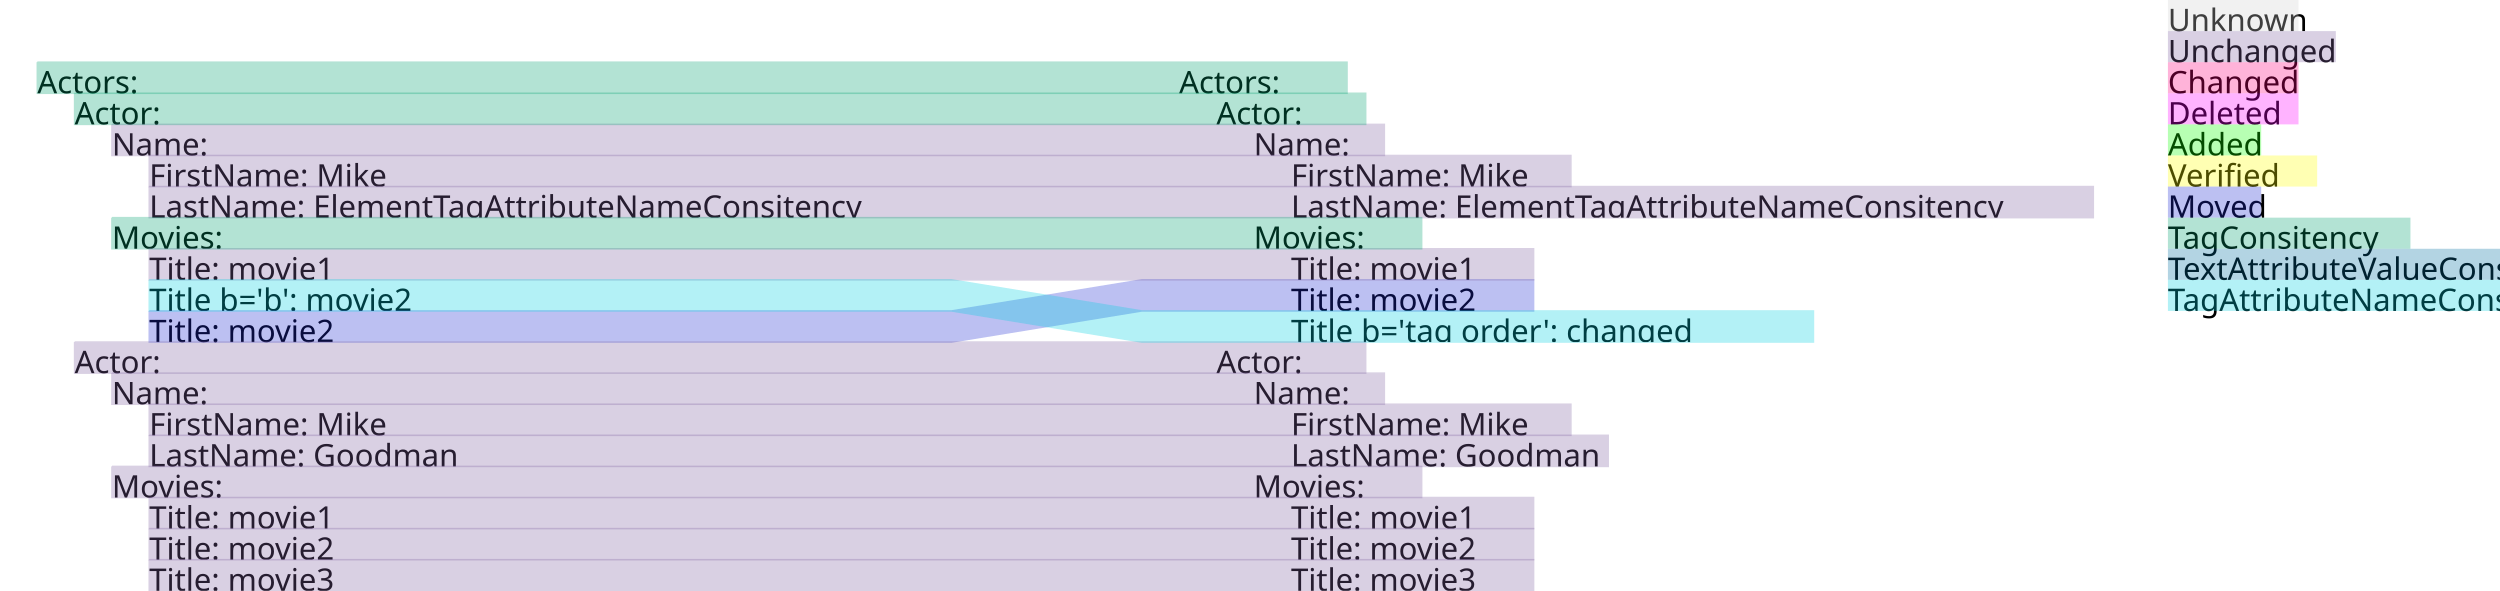
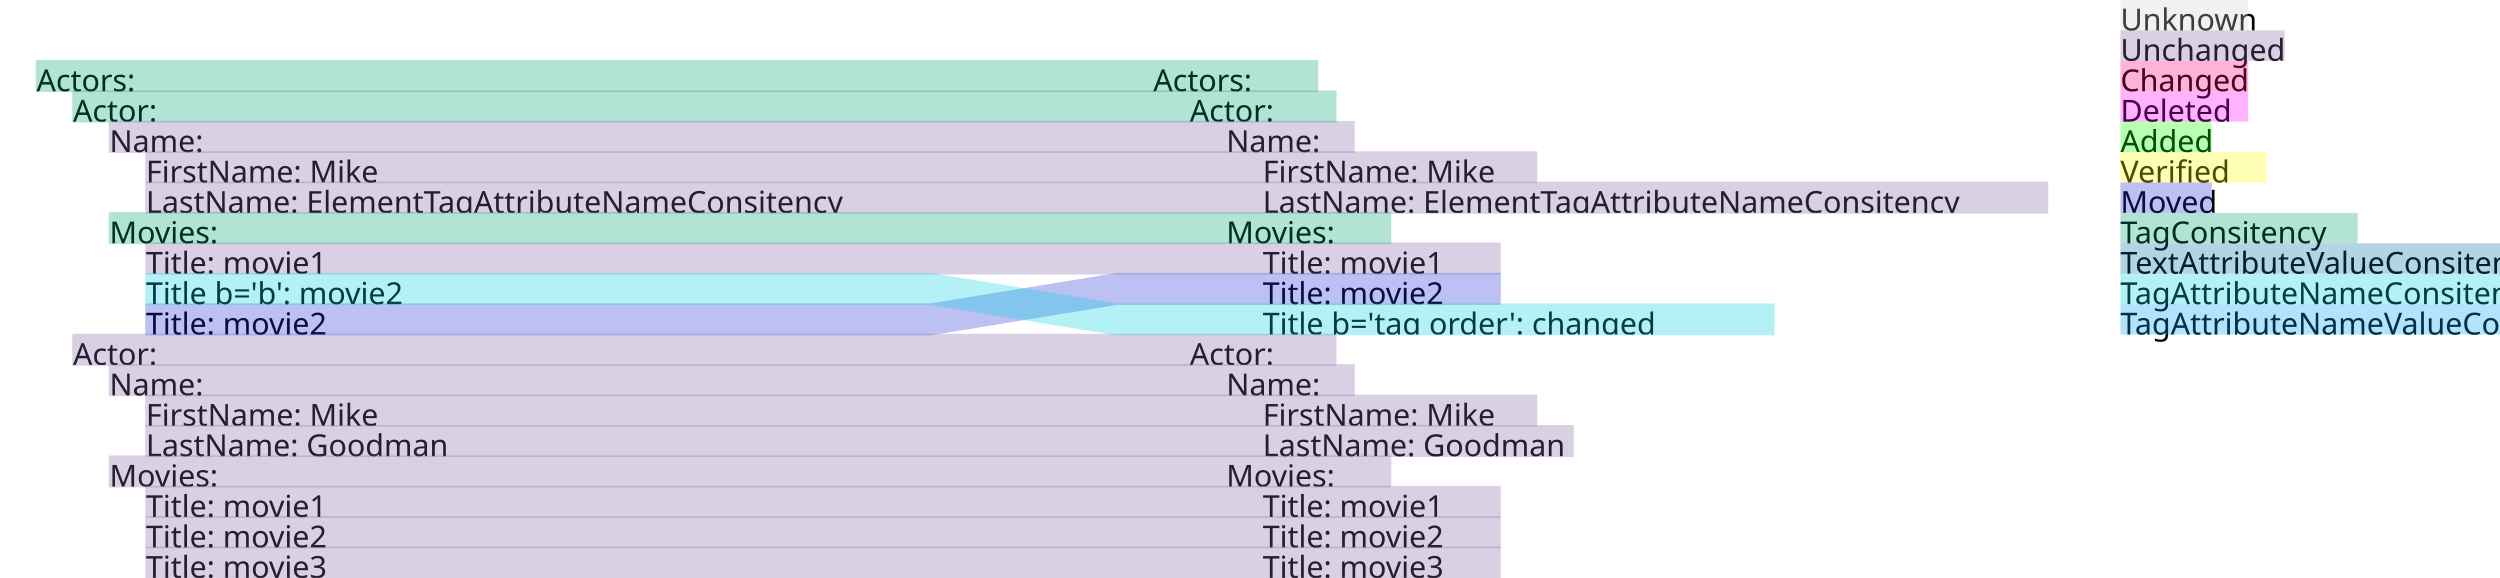
- <svg xmlns="http://www.w3.org/2000/svg" baseProfile="full" height="190.0" version="1.1" viewBox="0,0,804.0,190.0" width="804.0">
+ <svg xmlns="http://www.w3.org/2000/svg" baseProfile="full" height="190.0" version="1.1" viewBox="0,0,822.0,190.0" width="822.0">
  <defs />
  <svg baseProfile="full" height="100%" version="1.1" width="100%" x="0" y="0">
    <defs />
    <svg height="10.0" viewBox="0,0,54.0,10.0" width="54.0" x="12.0" y="20.0">
      <defs />
      <text font-family="Lucida Console" font-size="10" x="0" y="0">
        <tspan fill="black" x="0" y="10.0">Actors:  
</tspan>
      </text>
    </svg>
    <svg height="10.0" viewBox="0,0,48.0,10.0" width="48.0" x="24.0" y="30.0">
      <defs />
      <text font-family="Lucida Console" font-size="10" x="0" y="0">
        <tspan fill="black" x="0" y="10.0">Actor:  
</tspan>
      </text>
    </svg>
    <svg height="10.0" viewBox="0,0,42.0,10.0" width="42.0" x="36.0" y="40.0">
      <defs />
      <text font-family="Lucida Console" font-size="10" x="0" y="0">
        <tspan fill="black" x="0" y="10.0">Name:  
</tspan>
      </text>
    </svg>
    <svg height="10.0" viewBox="0,0,90.0,10.0" width="90.0" x="48.0" y="50.0">
      <defs />
      <text font-family="Lucida Console" font-size="10" x="0" y="0">
        <tspan fill="black" x="0" y="10.0">FirstName: Mike</tspan>
      </text>
    </svg>
    <svg height="10.0" viewBox="0,0,258.0,10.0" width="258.0" x="48.0" y="60.0">
      <defs />
      <text font-family="Lucida Console" font-size="10" x="0" y="0">
        <tspan fill="black" x="0" y="10.0">LastName: ElementTagAttributeNameConsitency</tspan>
      </text>
    </svg>
    <svg height="10.0" viewBox="0,0,54.0,10.0" width="54.0" x="36.0" y="70.0">
      <defs />
      <text font-family="Lucida Console" font-size="10" x="0" y="0">
        <tspan fill="black" x="0" y="10.0">Movies:  
</tspan>
      </text>
    </svg>
    <svg height="10.0" viewBox="0,0,78.0,10.0" width="78.0" x="48.0" y="80.0">
      <defs />
      <text font-family="Lucida Console" font-size="10" x="0" y="0">
        <tspan fill="black" x="0" y="10.0">Title: 
movie1
</tspan>
      </text>
    </svg>
    <svg height="10.0" viewBox="0,0,114.0,10.0" width="114.0" x="48.0" y="90.0">
      <defs />
      <text font-family="Lucida Console" font-size="10" x="0" y="0">
        <tspan fill="black" x="0" y="10.0">Title b='b': movie2</tspan>
      </text>
    </svg>
    <svg height="10.0" viewBox="0,0,78.0,10.0" width="78.0" x="48.0" y="100.0">
      <defs />
      <text font-family="Lucida Console" font-size="10" x="0" y="0">
        <tspan fill="black" x="0" y="10.0">Title: movie2</tspan>
      </text>
    </svg>
    <svg height="10.0" viewBox="0,0,48.0,10.0" width="48.0" x="24.0" y="110.0">
      <defs />
      <text font-family="Lucida Console" font-size="10" x="0" y="0">
        <tspan fill="black" x="0" y="10.0">Actor:  
</tspan>
      </text>
    </svg>
    <svg height="10.0" viewBox="0,0,42.0,10.0" width="42.0" x="36.0" y="120.0">
      <defs />
      <text font-family="Lucida Console" font-size="10" x="0" y="0">
        <tspan fill="black" x="0" y="10.0">Name:  
</tspan>
      </text>
    </svg>
    <svg height="10.0" viewBox="0,0,90.0,10.0" width="90.0" x="48.0" y="130.0">
      <defs />
      <text font-family="Lucida Console" font-size="10" x="0" y="0">
        <tspan fill="black" x="0" y="10.0">FirstName: 
Mike
</tspan>
      </text>
    </svg>
    <svg height="10.0" viewBox="0,0,102.0,10.0" width="102.0" x="48.0" y="140.0">
      <defs />
      <text font-family="Lucida Console" font-size="10" x="0" y="0">
        <tspan fill="black" x="0" y="10.0">LastName: Goodman</tspan>
      </text>
    </svg>
    <svg height="10.0" viewBox="0,0,54.0,10.0" width="54.0" x="36.0" y="150.0">
      <defs />
      <text font-family="Lucida Console" font-size="10" x="0" y="0">
        <tspan fill="black" x="0" y="10.0">Movies:  
</tspan>
      </text>
    </svg>
    <svg height="10.0" viewBox="0,0,78.0,10.0" width="78.0" x="48.0" y="160.0">
      <defs />
      <text font-family="Lucida Console" font-size="10" x="0" y="0">
        <tspan fill="black" x="0" y="10.0">Title: movie1</tspan>
      </text>
    </svg>
    <svg height="10.0" viewBox="0,0,78.0,10.0" width="78.0" x="48.0" y="170.0">
      <defs />
      <text font-family="Lucida Console" font-size="10" x="0" y="0">
        <tspan fill="black" x="0" y="10.0">Title: movie2</tspan>
      </text>
    </svg>
    <svg height="10.0" viewBox="0,0,78.0,10.0" width="78.0" x="48.0" y="180.0">
      <defs />
      <text font-family="Lucida Console" font-size="10" x="0" y="0">
        <tspan fill="black" x="0" y="10.0">Title: movie3</tspan>
      </text>
    </svg>
  </svg>
  <svg baseProfile="full" height="100%" version="1.1" width="100%" x="367.2" y="0">
    <defs />
    <svg height="10.0" viewBox="0,0,54.0,10.0" width="54.0" x="12.0" y="20.0">
      <defs />
      <text font-family="Lucida Console" font-size="10" x="0" y="0">
        <tspan fill="black" x="0" y="10.0">Actors:  
</tspan>
      </text>
    </svg>
    <svg height="10.0" viewBox="0,0,48.0,10.0" width="48.0" x="24.0" y="30.0">
      <defs />
      <text font-family="Lucida Console" font-size="10" x="0" y="0">
        <tspan fill="black" x="0" y="10.0">Actor:  
</tspan>
      </text>
    </svg>
    <svg height="10.0" viewBox="0,0,42.0,10.0" width="42.0" x="36.0" y="40.0">
      <defs />
      <text font-family="Lucida Console" font-size="10" x="0" y="0">
        <tspan fill="black" x="0" y="10.0">Name:  
</tspan>
      </text>
    </svg>
    <svg height="10.0" viewBox="0,0,90.0,10.0" width="90.0" x="48.0" y="50.0">
      <defs />
      <text font-family="Lucida Console" font-size="10" x="0" y="0">
        <tspan fill="black" x="0" y="10.0">FirstName: Mike</tspan>
      </text>
    </svg>
    <svg height="10.0" viewBox="0,0,258.0,10.0" width="258.0" x="48.0" y="60.0">
      <defs />
      <text font-family="Lucida Console" font-size="10" x="0" y="0">
        <tspan fill="black" x="0" y="10.0">LastName: ElementTagAttributeNameConsitency</tspan>
      </text>
    </svg>
    <svg height="10.0" viewBox="0,0,54.0,10.0" width="54.0" x="36.0" y="70.0">
      <defs />
      <text font-family="Lucida Console" font-size="10" x="0" y="0">
        <tspan fill="black" x="0" y="10.0">Movies:  
</tspan>
      </text>
    </svg>
    <svg height="10.0" viewBox="0,0,78.0,10.0" width="78.0" x="48.0" y="80.0">
      <defs />
      <text font-family="Lucida Console" font-size="10" x="0" y="0">
        <tspan fill="black" x="0" y="10.0">Title: 
movie1
</tspan>
      </text>
    </svg>
    <svg height="10.0" viewBox="0,0,78.0,10.0" width="78.0" x="48.0" y="90.0">
      <defs />
      <text font-family="Lucida Console" font-size="10" x="0" y="0">
        <tspan fill="black" x="0" y="10.0">Title: movie2</tspan>
      </text>
    </svg>
    <svg height="10.0" viewBox="0,0,168.0,10.0" width="168.0" x="48.0" y="100.0">
      <defs />
      <text font-family="Lucida Console" font-size="10" x="0" y="0">
        <tspan fill="black" x="0" y="10.0">Title b='tag order': changed</tspan>
      </text>
    </svg>
    <svg height="10.0" viewBox="0,0,48.0,10.0" width="48.0" x="24.0" y="110.0">
      <defs />
      <text font-family="Lucida Console" font-size="10" x="0" y="0">
        <tspan fill="black" x="0" y="10.0">Actor:  
</tspan>
      </text>
    </svg>
    <svg height="10.0" viewBox="0,0,42.0,10.0" width="42.0" x="36.0" y="120.0">
      <defs />
      <text font-family="Lucida Console" font-size="10" x="0" y="0">
        <tspan fill="black" x="0" y="10.0">Name:  
</tspan>
      </text>
    </svg>
    <svg height="10.0" viewBox="0,0,90.0,10.0" width="90.0" x="48.0" y="130.0">
      <defs />
      <text font-family="Lucida Console" font-size="10" x="0" y="0">
        <tspan fill="black" x="0" y="10.0">FirstName: 
Mike
</tspan>
      </text>
    </svg>
    <svg height="10.0" viewBox="0,0,102.0,10.0" width="102.0" x="48.0" y="140.0">
      <defs />
      <text font-family="Lucida Console" font-size="10" x="0" y="0">
        <tspan fill="black" x="0" y="10.0">LastName: Goodman</tspan>
      </text>
    </svg>
    <svg height="10.0" viewBox="0,0,54.0,10.0" width="54.0" x="36.0" y="150.0">
      <defs />
      <text font-family="Lucida Console" font-size="10" x="0" y="0">
        <tspan fill="black" x="0" y="10.0">Movies:  
</tspan>
      </text>
    </svg>
    <svg height="10.0" viewBox="0,0,78.0,10.0" width="78.0" x="48.0" y="160.0">
      <defs />
      <text font-family="Lucida Console" font-size="10" x="0" y="0">
        <tspan fill="black" x="0" y="10.0">Title: movie1</tspan>
      </text>
    </svg>
    <svg height="10.0" viewBox="0,0,78.0,10.0" width="78.0" x="48.0" y="170.0">
      <defs />
      <text font-family="Lucida Console" font-size="10" x="0" y="0">
        <tspan fill="black" x="0" y="10.0">Title: movie2</tspan>
      </text>
    </svg>
    <svg height="10.0" viewBox="0,0,78.0,10.0" width="78.0" x="48.0" y="180.0">
      <defs />
      <text font-family="Lucida Console" font-size="10" x="0" y="0">
        <tspan fill="black" x="0" y="10.0">Title: movie3</tspan>
      </text>
    </svg>
  </svg>
  <svg baseProfile="full" height="100%" version="1.1" width="100%" x="673.2" y="0">
    <defs />
    <text fill="rgb(0,0,0)" font-family="Lucida Console" font-size="10" x="24.0" y="10.0">Unknown</text>
    <rect fill="rgb(208,208,208)" height="10.0" opacity="0.3" width="42.0" x="24.0" y="0.0" />
    <text fill="rgb(0,0,0)" font-family="Lucida Console" font-size="10" x="24.0" y="20.0">Unchanged</text>
    <rect fill="rgb(126,98,161)" height="10.0" opacity="0.3" width="54.0" x="24.0" y="10.0" />
    <text fill="rgb(0,0,0)" font-family="Lucida Console" font-size="10" x="24.0" y="30.0">Changed</text>
    <rect fill="rgb(255,0,128)" height="10.0" opacity="0.3" width="42.0" x="24.0" y="20.0" />
    <text fill="rgb(0,0,0)" font-family="Lucida Console" font-size="10" x="24.0" y="40.0">Deleted</text>
    <rect fill="rgb(255,0,255)" height="10.0" opacity="0.3" width="42.0" x="24.0" y="30.0" />
    <text fill="rgb(0,0,0)" font-family="Lucida Console" font-size="10" x="24.0" y="50.0">Added</text>
    <rect fill="rgb(15,255,0)" height="10.0" opacity="0.3" width="30.0" x="24.0" y="40.0" />
    <text fill="rgb(0,0,0)" font-family="Lucida Console" font-size="10" x="24.0" y="60.0">Verified</text>
    <rect fill="rgb(255,255,0)" height="10.0" opacity="0.3" width="48.0" x="24.0" y="50.0" />
    <text fill="rgb(0,0,0)" font-family="Lucida Console" font-size="10" x="24.0" y="70.0">Moved</text>
    <rect fill="rgb(30,45,210)" height="10.0" opacity="0.3" width="30.0" x="24.0" y="60.0" />
    <text fill="rgb(0,0,0)" font-family="Lucida Console" font-size="10" x="24.0" y="80.0">TagConsitency</text>
    <rect fill="rgb(0,160,112)" height="10.0" opacity="0.3" width="78.0" x="24.0" y="70.0" />
    <text fill="rgb(0,0,0)" font-family="Lucida Console" font-size="10" x="24.0" y="90.0">TextAttributeValueConsitency</text>
    <rect fill="rgb(0,112,160)" height="10.0" opacity="0.3" width="168.0" x="24.0" y="80.0" />
    <text fill="rgb(0,0,0)" font-family="Lucida Console" font-size="10" x="24.0" y="100.0">TagAttributeNameConsitency</text>
    <rect fill="rgb(0,208,224)" height="10.0" opacity="0.3" width="156.0" x="24.0" y="90.0" />
+     <text fill="rgb(0,0,0)" font-family="Lucida Console" font-size="10" x="24.0" y="110.0">TagAttributeNameValueConsitency</text>
+     <rect fill="rgb(0,160,240)" height="10.0" opacity="0.3" width="186.0" x="24.0" y="100.0" />
  </svg>
  <polyline fill="rgb(30,45,210)" opacity="0.3" points="48.0,100.0 306.0,100.0 367.2,90.0 493.2,90.0 493.2,100.0 367.2,100.0 306.0,110.0 48.0,110.0 48.0,100.0" stroke="rgb(30,45,210)" stroke-width="0.5" />
  <polyline fill="rgb(126,98,161)" opacity="0.3" points="36.0,40.0 306.0,40.0 367.2,40.0 445.2,40.0 445.2,50.0 367.2,50.0 306.0,50.0 36.0,50.0 36.0,40.0" stroke="rgb(126,98,161)" stroke-width="0.5" />
  <polyline fill="rgb(126,98,161)" opacity="0.3" points="48.0,50.0 306.0,50.0 367.2,50.0 505.2,50.0 505.2,60.0 367.2,60.0 306.0,60.0 48.0,60.0 48.0,50.0" stroke="rgb(126,98,161)" stroke-width="0.5" />
  <polyline fill="rgb(126,98,161)" opacity="0.3" points="48.0,60.0 306.0,60.0 367.2,60.0 673.2,60.0 673.2,70.0 367.2,70.0 306.0,70.0 48.0,70.0 48.0,60.0" stroke="rgb(126,98,161)" stroke-width="0.5" />
  <polyline fill="rgb(126,98,161)" opacity="0.3" points="48.0,80.0 306.0,80.0 367.2,80.0 493.2,80.0 493.2,90.0 367.2,90.0 306.0,90.0 48.0,90.0 48.0,80.0" stroke="rgb(126,98,161)" stroke-width="0.5" />
  <polyline fill="rgb(126,98,161)" opacity="0.3" points="24.0,110.0 306.0,110.0 367.2,110.0 439.2,110.0 439.2,120.0 367.2,120.0 306.0,120.0 24.0,120.0 24.0,110.0" stroke="rgb(126,98,161)" stroke-width="0.5" />
  <polyline fill="rgb(126,98,161)" opacity="0.3" points="36.0,120.0 306.0,120.0 367.2,120.0 445.2,120.0 445.2,130.0 367.2,130.0 306.0,130.0 36.0,130.0 36.0,120.0" stroke="rgb(126,98,161)" stroke-width="0.5" />
  <polyline fill="rgb(126,98,161)" opacity="0.3" points="48.0,130.0 306.0,130.0 367.2,130.0 505.2,130.0 505.2,140.0 367.2,140.0 306.0,140.0 48.0,140.0 48.0,130.0" stroke="rgb(126,98,161)" stroke-width="0.5" />
  <polyline fill="rgb(126,98,161)" opacity="0.3" points="48.0,140.0 306.0,140.0 367.2,140.0 517.2,140.0 517.2,150.0 367.2,150.0 306.0,150.0 48.0,150.0 48.0,140.0" stroke="rgb(126,98,161)" stroke-width="0.5" />
  <polyline fill="rgb(126,98,161)" opacity="0.3" points="36.0,150.0 306.0,150.0 367.2,150.0 457.2,150.0 457.2,160.0 367.2,160.0 306.0,160.0 36.0,160.0 36.0,150.0" stroke="rgb(126,98,161)" stroke-width="0.5" />
  <polyline fill="rgb(126,98,161)" opacity="0.3" points="48.0,160.0 306.0,160.0 367.2,160.0 493.2,160.0 493.2,170.0 367.2,170.0 306.0,170.0 48.0,170.0 48.0,160.0" stroke="rgb(126,98,161)" stroke-width="0.5" />
  <polyline fill="rgb(126,98,161)" opacity="0.3" points="48.0,170.0 306.0,170.0 367.2,170.0 493.2,170.0 493.2,180.0 367.2,180.0 306.0,180.0 48.0,180.0 48.0,170.0" stroke="rgb(126,98,161)" stroke-width="0.5" />
  <polyline fill="rgb(126,98,161)" opacity="0.3" points="48.0,180.0 306.0,180.0 367.2,180.0 493.2,180.0 493.2,190.0 367.2,190.0 306.0,190.0 48.0,190.0 48.0,180.0" stroke="rgb(126,98,161)" stroke-width="0.5" />
  <polyline fill="rgb(0,208,224)" opacity="0.3" points="48.0,90.0 306.0,90.0 367.2,100.0 583.2,100.0 583.2,110.0 367.2,110.0 306.0,100.0 48.0,100.0 48.0,90.0" stroke="rgb(0,208,224)" stroke-width="0.5" />
  <polyline fill="rgb(0,160,112)" opacity="0.3" points="12.0,20.0 306.0,20.0 367.2,20.0 433.2,20.0 433.2,30.0 367.2,30.0 306.0,30.0 12.0,30.0 12.0,20.0" stroke="rgb(0,160,112)" stroke-width="0.5" />
  <polyline fill="rgb(0,160,112)" opacity="0.3" points="24.0,30.0 306.0,30.0 367.2,30.0 439.2,30.0 439.2,40.0 367.2,40.0 306.0,40.0 24.0,40.0 24.0,30.0" stroke="rgb(0,160,112)" stroke-width="0.5" />
  <polyline fill="rgb(0,160,112)" opacity="0.3" points="36.0,70.0 306.0,70.0 367.2,70.0 457.2,70.0 457.2,80.0 367.2,80.0 306.0,80.0 36.0,80.0 36.0,70.0" stroke="rgb(0,160,112)" stroke-width="0.5" />
</svg>
